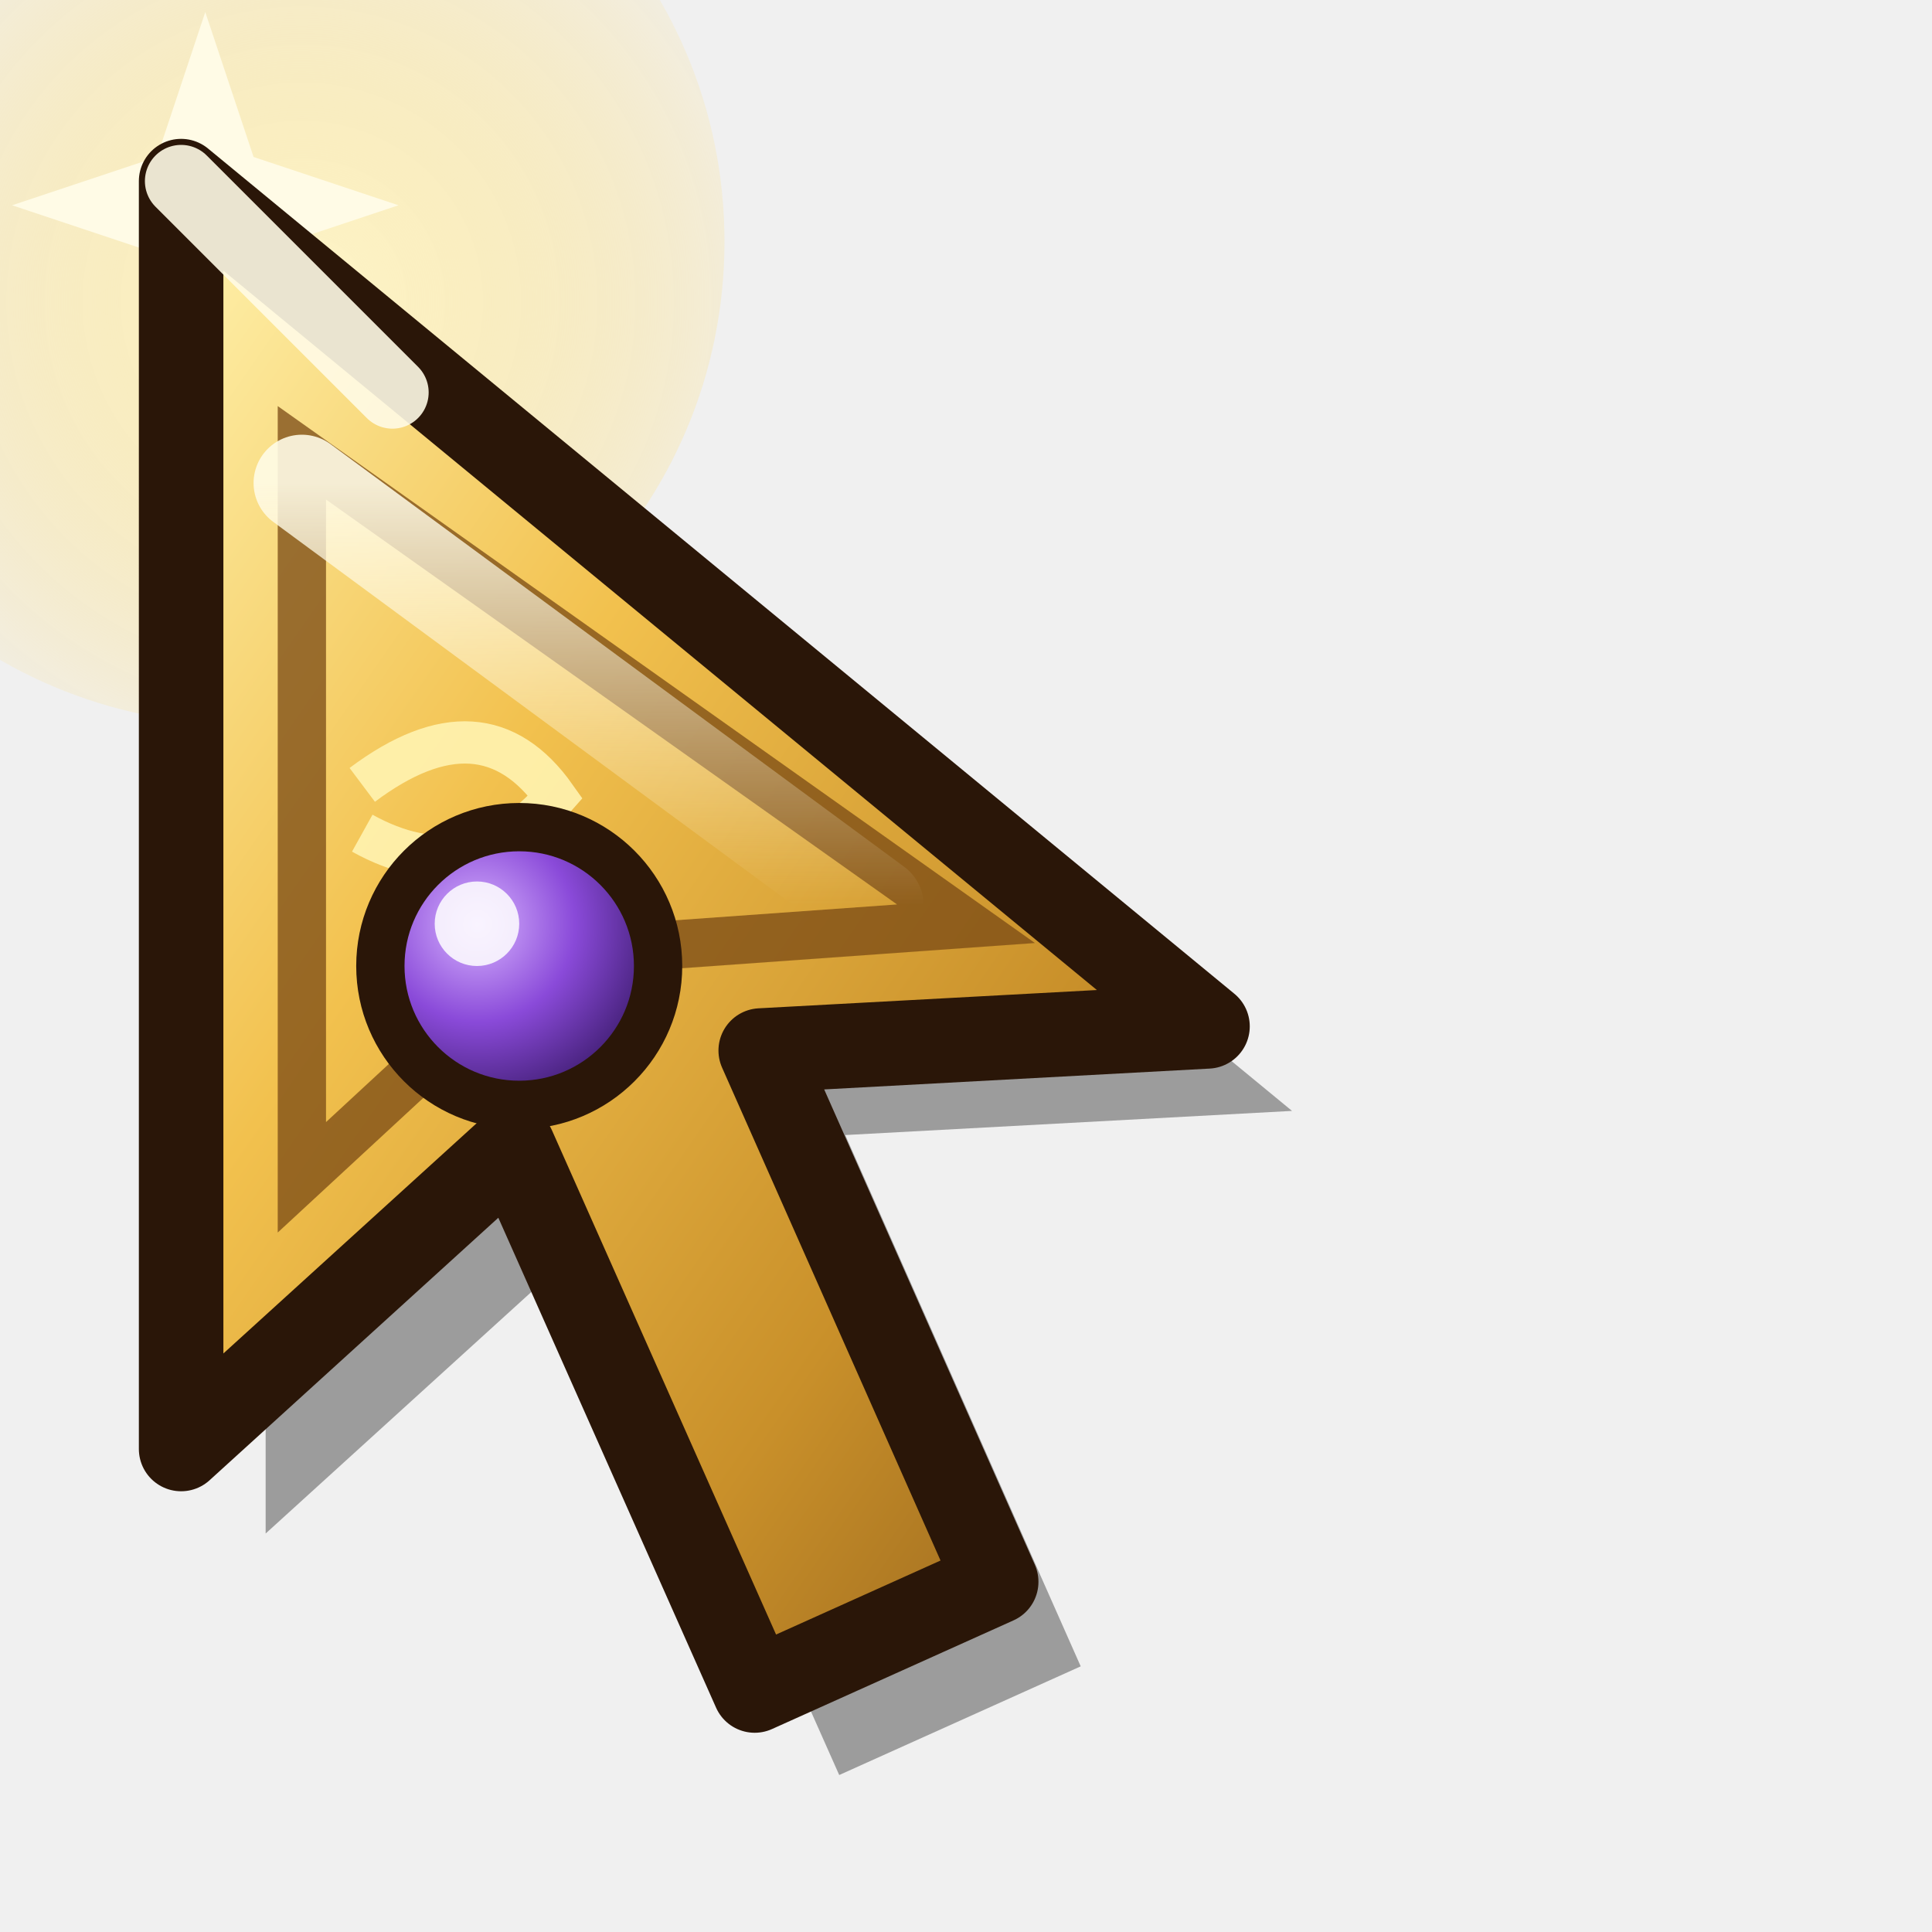
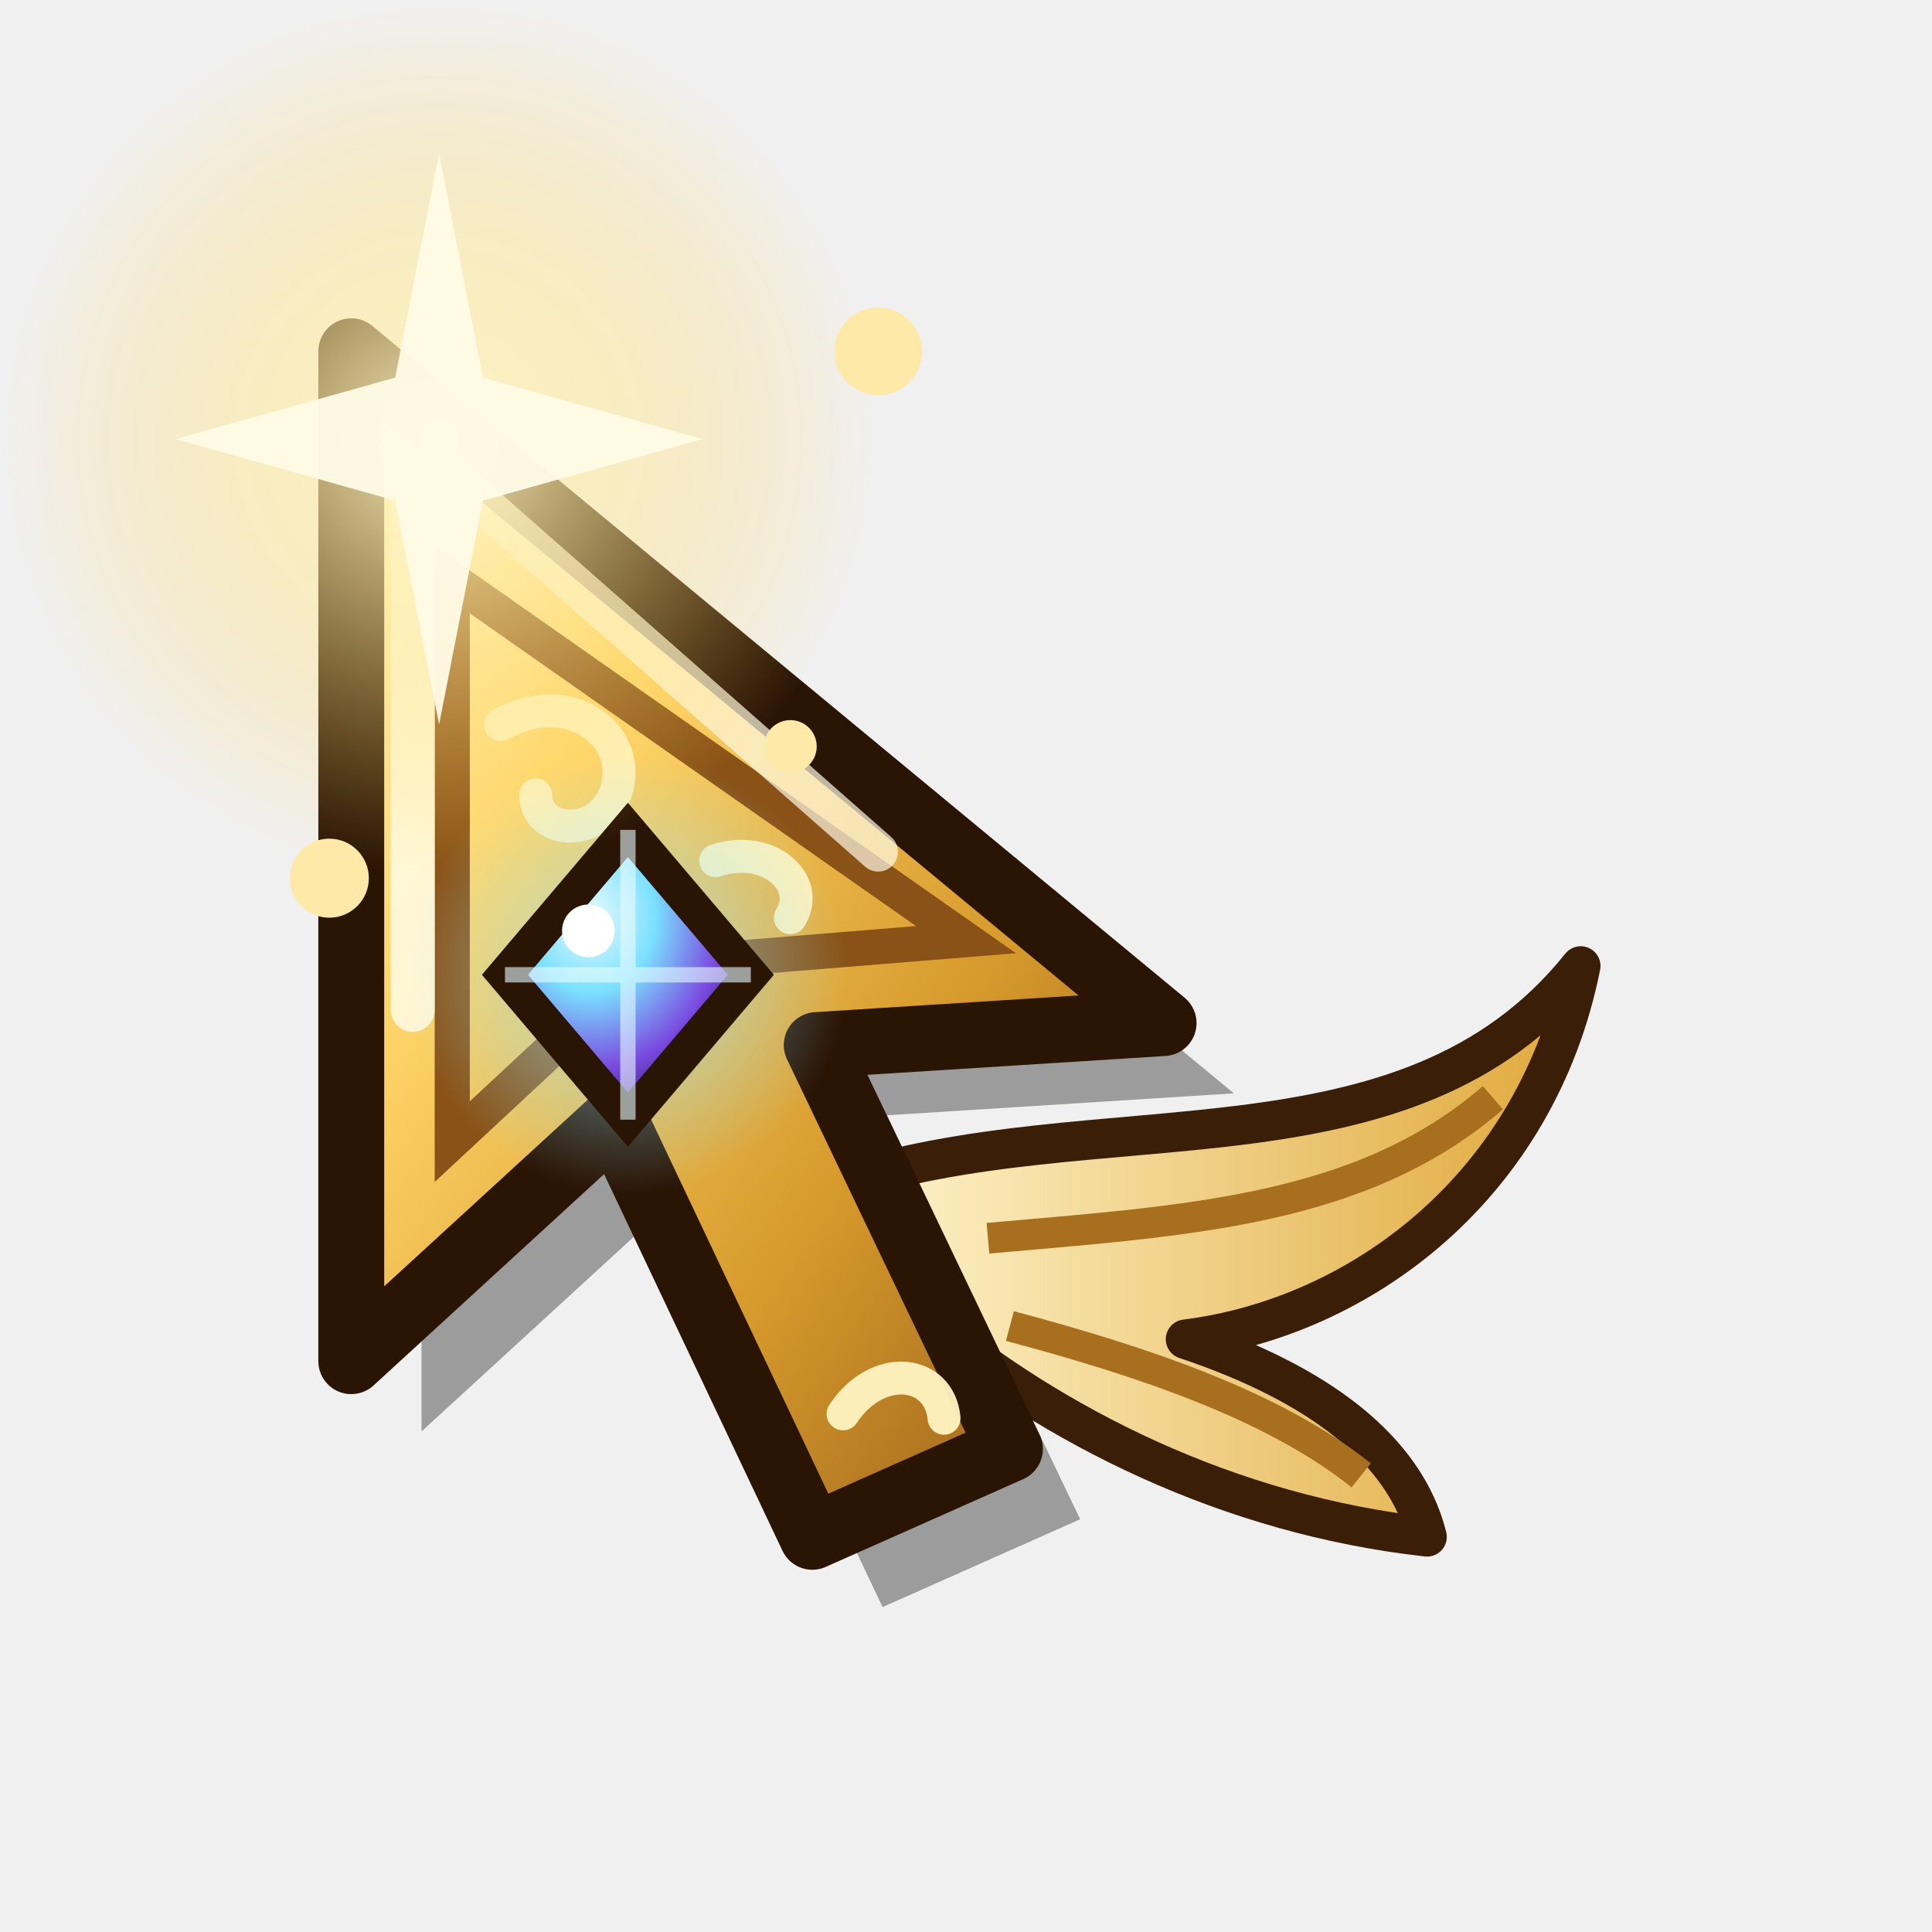
- <svg xmlns="http://www.w3.org/2000/svg" width="32" height="32" viewBox="0 0 32 32">
+ <svg xmlns="http://www.w3.org/2000/svg" width="44" height="44" viewBox="0 0 44 44">
  <defs>
    <linearGradient id="o" x1="0" y1="0" x2="1" y2="1">
-       <stop offset="0" stop-color="#fff3b0" />
-       <stop offset=".35" stop-color="#f2c14e" />
-       <stop offset=".7" stop-color="#c9902a" />
-       <stop offset="1" stop-color="#8a5a1a" />
+       <stop offset="0" stop-color="#fffbe0" />
+       <stop offset=".3" stop-color="#ffd66a" />
+       <stop offset=".65" stop-color="#d79a2c" />
+       <stop offset="1" stop-color="#8a5216" />
    </linearGradient>
-     <linearGradient id="h" x1="0" y1="0" x2="0" y2="1">
-       <stop offset="0" stop-color="#fffbe6" stop-opacity=".9" />
-       <stop offset="1" stop-color="#fffbe6" stop-opacity="0" />
+     <linearGradient id="w" x1="0" y1="0" x2="1" y2="0">
+       <stop offset="0" stop-color="#fff6d0" />
+       <stop offset="1" stop-color="#e0a83a" />
    </linearGradient>
-     <radialGradient id="gem" cx=".35" cy=".35" r=".7">
-       <stop offset="0" stop-color="#d8b4ff" />
-       <stop offset=".5" stop-color="#8a4ad9" />
-       <stop offset="1" stop-color="#3a1a6a" />
+     <radialGradient id="gem" cx=".35" cy=".3" r=".75">
+       <stop offset="0" stop-color="#e8fbff" />
+       <stop offset=".35" stop-color="#7ae0ff" />
+       <stop offset=".7" stop-color="#7a4ae0" />
+       <stop offset="1" stop-color="#2a1060" />
    </radialGradient>
-     <radialGradient id="s" cx="5" cy="5" r="9" gradientUnits="userSpaceOnUse">
+     <radialGradient id="gglow" cx=".5" cy=".5" r=".5">
+       <stop offset="0" stop-color="#9ae8ff" stop-opacity=".7" />
+       <stop offset="1" stop-color="#9ae8ff" stop-opacity="0" />
+     </radialGradient>
+     <radialGradient id="aura" cx=".5" cy=".5" r=".5">
      <stop offset="0" stop-color="#fff6c8" stop-opacity=".95" />
      <stop offset="1" stop-color="#ffd860" stop-opacity="0" />
    </radialGradient>
  </defs>
-   <circle cx="4" cy="4" r="8" fill="url(#s)" />
-   <path d="M3 -1 L4 2 L7 3 L4 4 L3 7 L2 4 L-1 3 L2 2Z" fill="#fffbe6" transform="translate(1 1) scale(.8)" />
-   <path d="M3 3 L3 24 L8.5 19 L12.5 28 L16.5 26.2 L12.6 17.4 L20 17 Z" fill="#000" opacity=".35" transform="translate(1.4 1.4)" />
-   <path d="M3 3 L3 24 L8.5 19 L12.5 28 L16.5 26.2 L12.6 17.4 L20 17 Z" fill="url(#o)" stroke="#2a1608" stroke-width="1.4" stroke-linejoin="round" />
-   <path d="M5 7.5 L5 19.5 L9 15.8 L16 15.3 Z" fill="none" stroke="#7a4a14" stroke-width=".8" opacity=".75" />
-   <path d="M5 8 L14.5 15" stroke="url(#h)" stroke-width="1.6" stroke-linecap="round" />
-   <path d="M6 13 q2 -1.5 3.2 .2 q-1.4 1.6 -3.2 .6" fill="none" stroke="#fff3b0" stroke-width=".7" opacity=".9" />
-   <circle cx="8.6" cy="16" r="2.3" fill="url(#gem)" stroke="#2a1608" stroke-width=".8" />
-   <circle cx="7.9" cy="15.3" r=".7" fill="#fff" opacity=".85" />
-   <path d="M3 3 L6.5 6.5" stroke="#fffbe6" stroke-width="1.2" stroke-linecap="round" opacity=".9" />
+   <g transform="translate(5 5)">
+     <g stroke="#3a1e08" stroke-width=".9" stroke-linejoin="round">
+       <path d="M14 22 C 20 20, 27 22, 31 17 C 30 22, 26 25, 22 25.5 C 25 26.5, 27 28, 27.5 30 C 23 29.5, 19 27.5, 16 25 Z" fill="url(#w)" />
+       <path d="M17.5 23.2 C 22 22.8, 26 22.6, 29 20" fill="none" stroke="#a8701e" stroke-width=".7" />
+       <path d="M18 25.2 C 21 26, 24 27, 26 28.6" fill="none" stroke="#a8701e" stroke-width=".7" />
+     </g>
+     <path d="M3 3 L3 26 L9 20.5 L13.5 30 L18 28 L13.6 18.8 L21.5 18.3 Z" fill="#000" opacity=".35" transform="translate(1.6 1.6)" />
+     <path d="M3 3 L3 26 L9 20.5 L13.5 30 L18 28 L13.6 18.8 L21.5 18.3 Z" fill="url(#o)" stroke="#2a1404" stroke-width="1.5" stroke-linejoin="round" />
+     <path d="M5.3 8.2 L5.3 21 L9.6 17 L17 16.4 Z" fill="none" stroke="#8a5216" stroke-width=".8" />
+     <g fill="none" stroke="#fff3c0" stroke-width=".75" stroke-linecap="round" opacity=".95">
+       <path d="M6.4 11.5 c 1.6 -.9 3.1 .3 2.6 1.6 c -.4 1 -1.8 .9 -1.8 0" />
+       <path d="M11.3 14.6 c 1.2 -.4 2.2 .5 1.7 1.3" />
+       <path d="M14.2 27.2 c .8 -1.2 2.2 -1 2.3 .1" />
+     </g>
+     <path d="M4.4 6 L4.4 18" stroke="#fffbe6" stroke-width="1" stroke-linecap="round" opacity=".85" />
+     <path d="M5 5.6 L15 14.4" stroke="#fffbe6" stroke-width=".9" stroke-linecap="round" opacity=".7" />
+     <circle cx="9.3" cy="17.2" r="5" fill="url(#gglow)" />
+     <path d="M9.3 13.9 L12.1 17.2 L9.3 20.5 L6.5 17.2 Z" fill="url(#gem)" stroke="#2a1404" stroke-width=".8" />
+     <path d="M9.3 13.9 L9.3 20.5 M6.5 17.2 L12.1 17.2" stroke="#e8fbff" stroke-width=".35" opacity=".6" />
+     <circle cx="8.4" cy="16.2" r=".6" fill="#fff" />
+     <circle cx="5" cy="5" r="10" fill="url(#aura)" />
+     <g fill="#fffbe6">
+       <path d="M5 -1.5 L6 3.6 L11 5 L6 6.4 L5 11.5 L4 6.4 L-1 5 L4 3.6Z" opacity=".95" />
+     </g>
+     <g fill="#ffe9a8">
+       <circle cx="15" cy="3" r="1" />
+       <circle cx="2.5" cy="15" r=".9" />
+       <circle cx="13" cy="12" r=".6" />
+     </g>
+   </g>
</svg>
